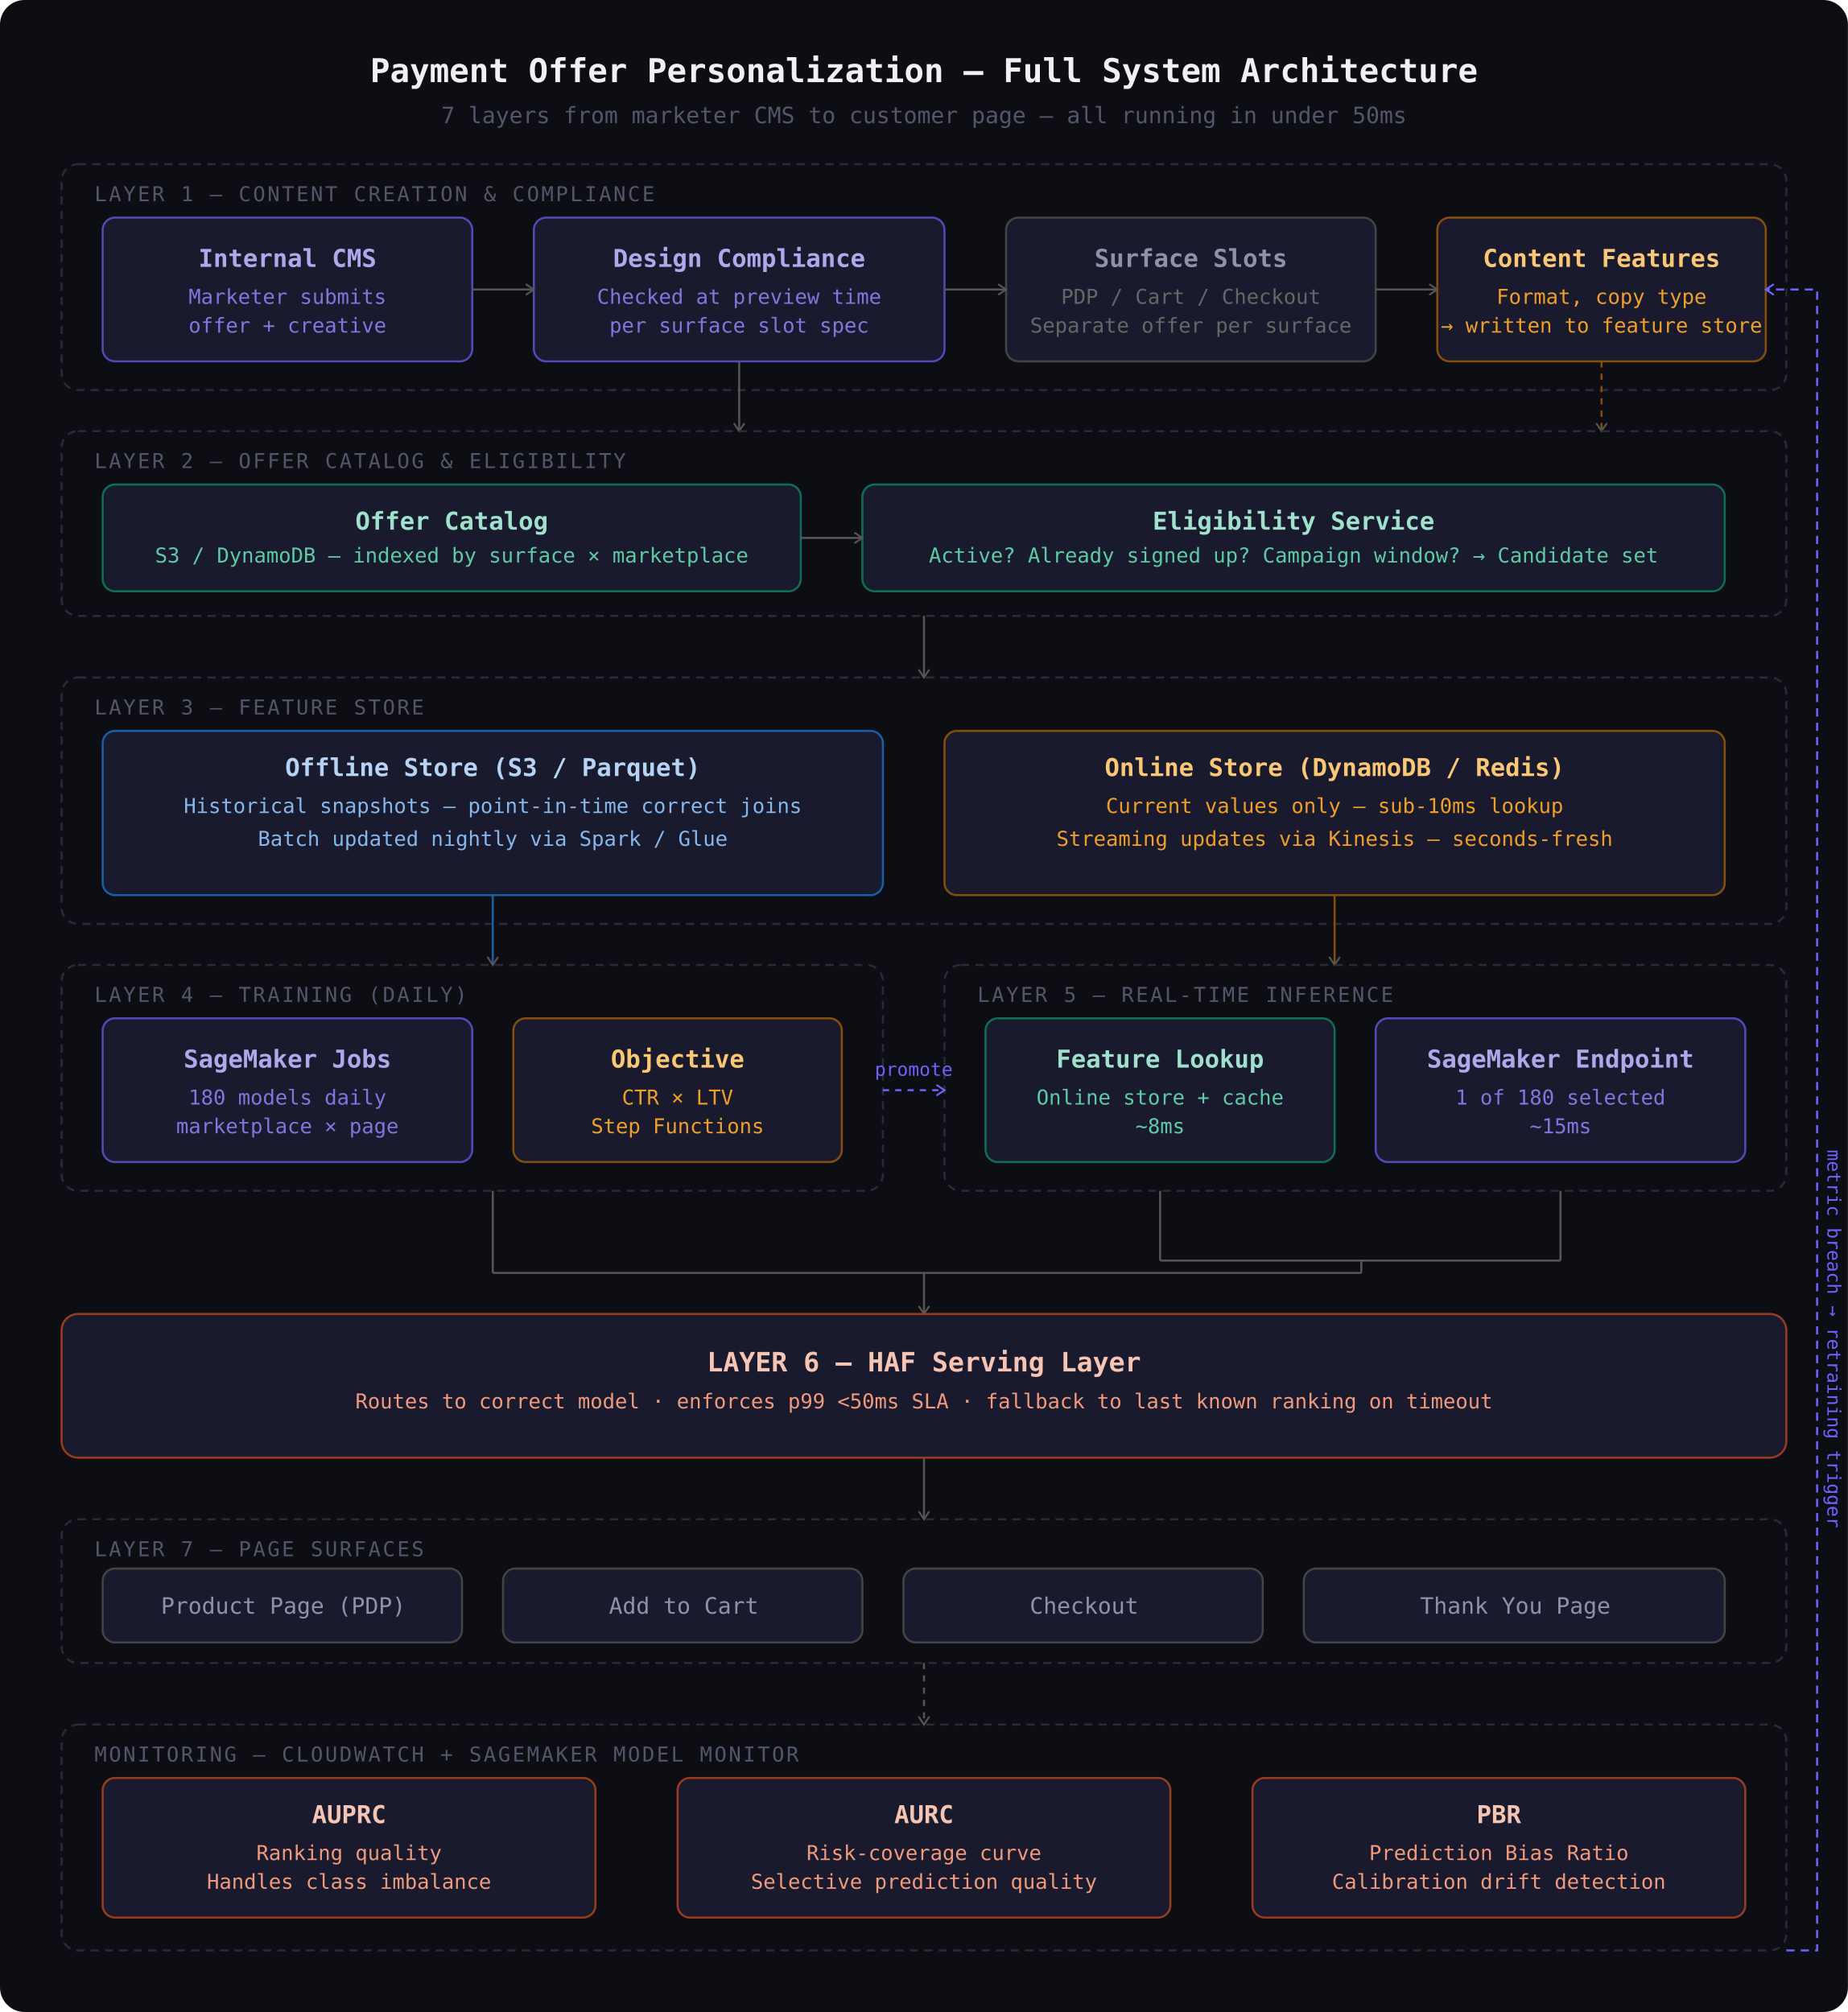
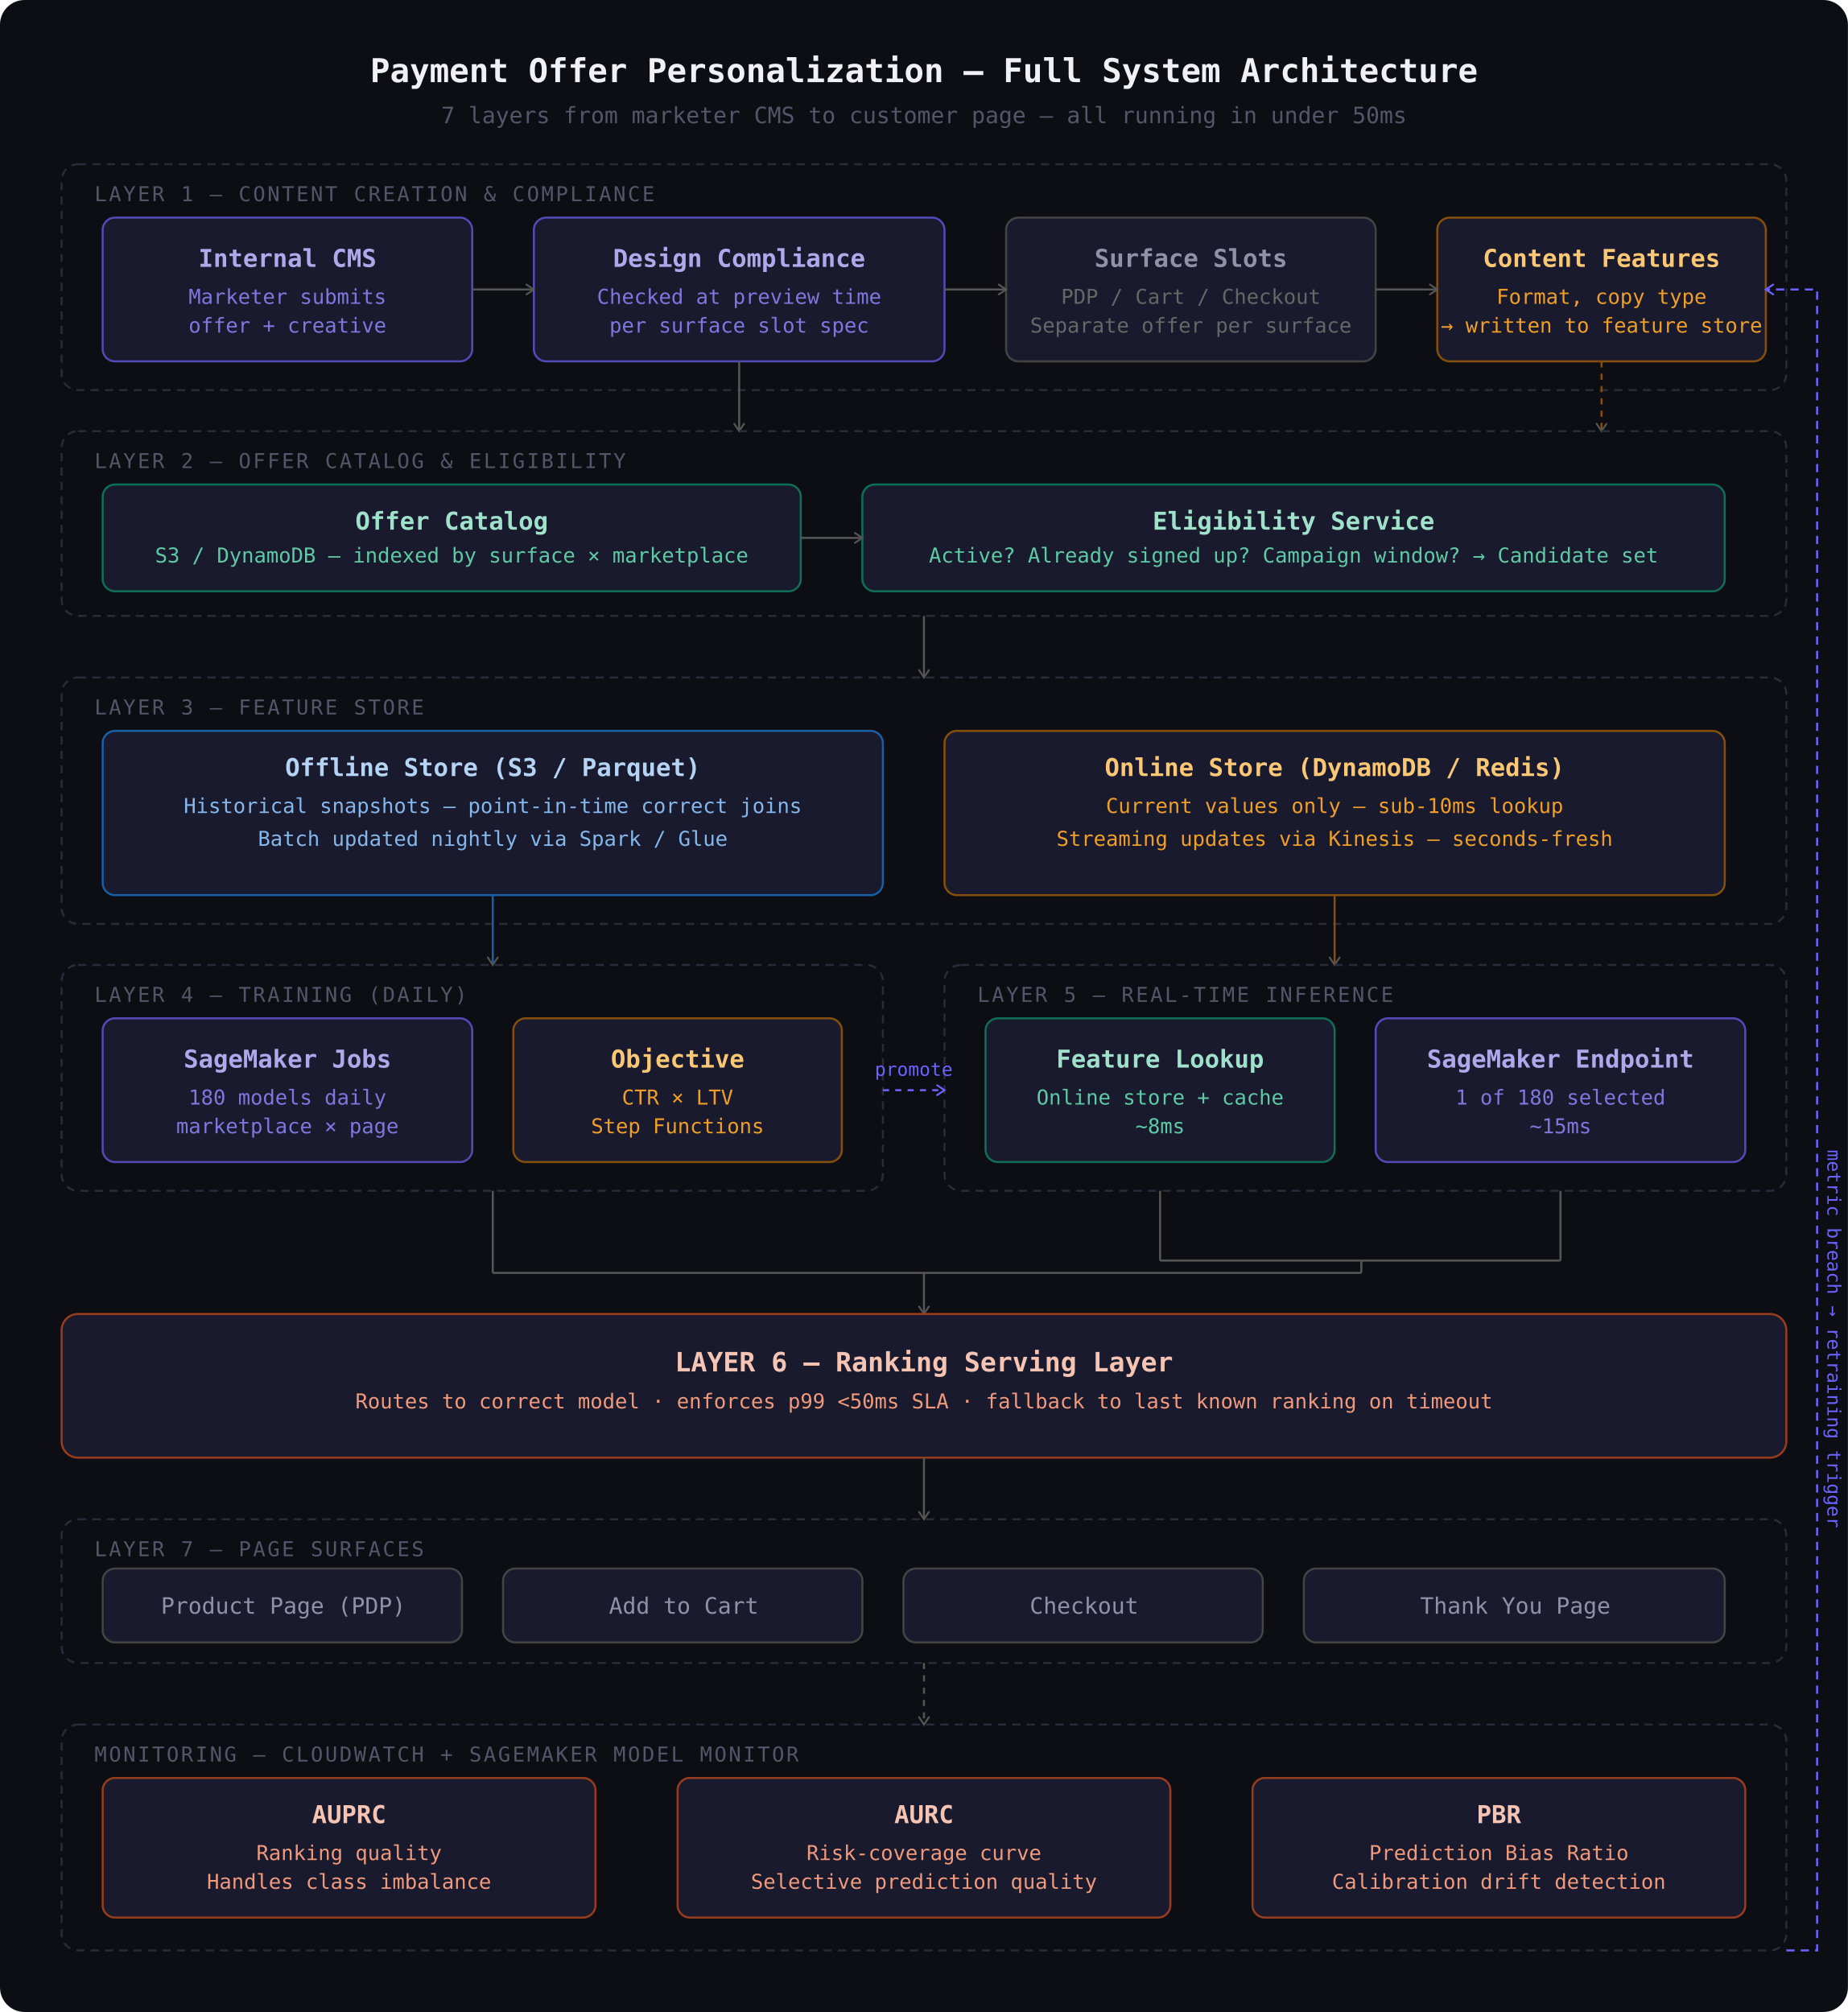
<svg xmlns="http://www.w3.org/2000/svg" width="900" height="980" viewBox="0 0 900 980" font-family="ui-monospace, 'Cascadia Code', monospace">
  <defs>
    <marker id="arrow" viewBox="0 0 10 10" refX="8" refY="5" markerWidth="6" markerHeight="6" orient="auto-start-reverse">
      <path d="M2 1L8 5L2 9" fill="none" stroke="#555" stroke-width="1.5" stroke-linecap="round" />
    </marker>
    <marker id="arrow-accent" viewBox="0 0 10 10" refX="8" refY="5" markerWidth="6" markerHeight="6" orient="auto-start-reverse">
      <path d="M2 1L8 5L2 9" fill="none" stroke="#6c63ff" stroke-width="1.5" stroke-linecap="round" />
    </marker>
  </defs>
  <rect width="900" height="980" fill="#0d0d14" rx="12" />
  <text x="450" y="40" text-anchor="middle" font-size="16" font-weight="600" fill="#f0f0f5">Payment Offer Personalization — Full System Architecture</text>
  <text x="450" y="60" text-anchor="middle" font-size="11" fill="#55556a">7 layers from marketer CMS to customer page — all running in under 50ms</text>
  <rect x="30" y="80" width="840" height="110" rx="8" fill="none" stroke="#2a2a3a" stroke-width="1" stroke-dasharray="4 3" />
  <text x="46" y="98" font-size="10" fill="#55556a" font-weight="500" letter-spacing="1">LAYER 1 — CONTENT CREATION &amp; COMPLIANCE</text>
  <rect x="50" y="106" width="180" height="70" rx="6" fill="#1a1a2e" stroke="#534AB7" stroke-width="1" />
  <text x="140" y="130" text-anchor="middle" font-size="12" font-weight="600" fill="#AFA9EC">Internal CMS</text>
  <text x="140" y="148" text-anchor="middle" font-size="10" fill="#7F77DD">Marketer submits</text>
  <text x="140" y="162" text-anchor="middle" font-size="10" fill="#7F77DD">offer + creative</text>
  <rect x="260" y="106" width="200" height="70" rx="6" fill="#1a1a2e" stroke="#534AB7" stroke-width="1" />
  <text x="360" y="130" text-anchor="middle" font-size="12" font-weight="600" fill="#AFA9EC">Design Compliance</text>
  <text x="360" y="148" text-anchor="middle" font-size="10" fill="#7F77DD">Checked at preview time</text>
  <text x="360" y="162" text-anchor="middle" font-size="10" fill="#7F77DD">per surface slot spec</text>
  <rect x="490" y="106" width="180" height="70" rx="6" fill="#1a1a2e" stroke="#444" stroke-width="1" />
  <text x="580" y="130" text-anchor="middle" font-size="12" font-weight="600" fill="#9090a8">Surface Slots</text>
  <text x="580" y="148" text-anchor="middle" font-size="10" fill="#666">PDP / Cart / Checkout</text>
  <text x="580" y="162" text-anchor="middle" font-size="10" fill="#666">Separate offer per surface</text>
  <rect x="700" y="106" width="160" height="70" rx="6" fill="#1a1a2e" stroke="#854F0B" stroke-width="1" />
  <text x="780" y="130" text-anchor="middle" font-size="12" font-weight="600" fill="#FAC775">Content Features</text>
  <text x="780" y="148" text-anchor="middle" font-size="10" fill="#EF9F27">Format, copy type</text>
  <text x="780" y="162" text-anchor="middle" font-size="10" fill="#EF9F27">→ written to feature store</text>
  <line x1="230" y1="141" x2="260" y2="141" stroke="#555" stroke-width="1" marker-end="url(#arrow)" />
  <line x1="460" y1="141" x2="490" y2="141" stroke="#555" stroke-width="1" marker-end="url(#arrow)" />
  <line x1="670" y1="141" x2="700" y2="141" stroke="#555" stroke-width="1" marker-end="url(#arrow)" />
  <line x1="360" y1="176" x2="360" y2="210" stroke="#555" stroke-width="1" marker-end="url(#arrow)" />
  <line x1="780" y1="176" x2="780" y2="210" stroke="#854F0B" stroke-width="1" stroke-dasharray="3 3" marker-end="url(#arrow)" />
  <rect x="30" y="210" width="840" height="90" rx="8" fill="none" stroke="#2a2a3a" stroke-width="1" stroke-dasharray="4 3" />
  <text x="46" y="228" font-size="10" fill="#55556a" font-weight="500" letter-spacing="1">LAYER 2 — OFFER CATALOG &amp; ELIGIBILITY</text>
  <rect x="50" y="236" width="340" height="52" rx="6" fill="#1a1a2e" stroke="#0F6E56" stroke-width="1" />
  <text x="220" y="258" text-anchor="middle" font-size="12" font-weight="600" fill="#9FE1CB">Offer Catalog</text>
  <text x="220" y="274" text-anchor="middle" font-size="10" fill="#5DCAA5">S3 / DynamoDB — indexed by surface × marketplace</text>
  <rect x="420" y="236" width="420" height="52" rx="6" fill="#1a1a2e" stroke="#0F6E56" stroke-width="1" />
  <text x="630" y="258" text-anchor="middle" font-size="12" font-weight="600" fill="#9FE1CB">Eligibility Service</text>
  <text x="630" y="274" text-anchor="middle" font-size="10" fill="#5DCAA5">Active? Already signed up? Campaign window? → Candidate set</text>
  <line x1="390" y1="262" x2="420" y2="262" stroke="#555" stroke-width="1" marker-end="url(#arrow)" />
  <line x1="450" y1="300" x2="450" y2="330" stroke="#555" stroke-width="1" marker-end="url(#arrow)" />
  <rect x="30" y="330" width="840" height="120" rx="8" fill="none" stroke="#2a2a3a" stroke-width="1" stroke-dasharray="4 3" />
  <text x="46" y="348" font-size="10" fill="#55556a" font-weight="500" letter-spacing="1">LAYER 3 — FEATURE STORE</text>
  <rect x="50" y="356" width="380" height="80" rx="6" fill="#1a1a2e" stroke="#185FA5" stroke-width="1" />
  <text x="240" y="378" text-anchor="middle" font-size="12" font-weight="600" fill="#B5D4F4">Offline Store (S3 / Parquet)</text>
  <text x="240" y="396" text-anchor="middle" font-size="10" fill="#85B7EB">Historical snapshots — point-in-time correct joins</text>
  <text x="240" y="412" text-anchor="middle" font-size="10" fill="#85B7EB">Batch updated nightly via Spark / Glue</text>
  <rect x="460" y="356" width="380" height="80" rx="6" fill="#1a1a2e" stroke="#854F0B" stroke-width="1" />
  <text x="650" y="378" text-anchor="middle" font-size="12" font-weight="600" fill="#FAC775">Online Store (DynamoDB / Redis)</text>
  <text x="650" y="396" text-anchor="middle" font-size="10" fill="#EF9F27">Current values only — sub-10ms lookup</text>
  <text x="650" y="412" text-anchor="middle" font-size="10" fill="#EF9F27">Streaming updates via Kinesis — seconds-fresh</text>
  <line x1="240" y1="436" x2="240" y2="470" stroke="#185FA5" stroke-width="1" marker-end="url(#arrow)" />
  <line x1="650" y1="436" x2="650" y2="470" stroke="#854F0B" stroke-width="1" marker-end="url(#arrow)" />
  <rect x="30" y="470" width="400" height="110" rx="8" fill="none" stroke="#2a2a3a" stroke-width="1" stroke-dasharray="4 3" />
  <text x="46" y="488" font-size="10" fill="#55556a" font-weight="500" letter-spacing="1">LAYER 4 — TRAINING (DAILY)</text>
  <rect x="50" y="496" width="180" height="70" rx="6" fill="#1a1a2e" stroke="#534AB7" stroke-width="1" />
  <text x="140" y="520" text-anchor="middle" font-size="12" font-weight="600" fill="#AFA9EC">SageMaker Jobs</text>
  <text x="140" y="538" text-anchor="middle" font-size="10" fill="#7F77DD">180 models daily</text>
  <text x="140" y="552" text-anchor="middle" font-size="10" fill="#7F77DD">marketplace × page</text>
  <rect x="250" y="496" width="160" height="70" rx="6" fill="#1a1a2e" stroke="#854F0B" stroke-width="1" />
  <text x="330" y="520" text-anchor="middle" font-size="12" font-weight="600" fill="#FAC775">Objective</text>
  <text x="330" y="538" text-anchor="middle" font-size="10" fill="#EF9F27">CTR × LTV</text>
  <text x="330" y="552" text-anchor="middle" font-size="10" fill="#EF9F27">Step Functions</text>
  <rect x="460" y="470" width="410" height="110" rx="8" fill="none" stroke="#2a2a3a" stroke-width="1" stroke-dasharray="4 3" />
  <text x="476" y="488" font-size="10" fill="#55556a" font-weight="500" letter-spacing="1">LAYER 5 — REAL-TIME INFERENCE</text>
  <rect x="480" y="496" width="170" height="70" rx="6" fill="#1a1a2e" stroke="#0F6E56" stroke-width="1" />
  <text x="565" y="520" text-anchor="middle" font-size="12" font-weight="600" fill="#9FE1CB">Feature Lookup</text>
  <text x="565" y="538" text-anchor="middle" font-size="10" fill="#5DCAA5">Online store + cache</text>
  <text x="565" y="552" text-anchor="middle" font-size="10" fill="#5DCAA5">~8ms</text>
  <rect x="670" y="496" width="180" height="70" rx="6" fill="#1a1a2e" stroke="#534AB7" stroke-width="1" />
  <text x="760" y="520" text-anchor="middle" font-size="12" font-weight="600" fill="#AFA9EC">SageMaker Endpoint</text>
  <text x="760" y="538" text-anchor="middle" font-size="10" fill="#7F77DD">1 of 180 selected</text>
  <text x="760" y="552" text-anchor="middle" font-size="10" fill="#7F77DD">~15ms</text>
  <line x1="430" y1="531" x2="460" y2="531" stroke="#6c63ff" stroke-width="1" stroke-dasharray="3 3" marker-end="url(#arrow-accent)" />
  <text x="445" y="524" text-anchor="middle" font-size="9" fill="#6c63ff">promote</text>
  <line x1="240" y1="580" x2="240" y2="620" stroke="#555" stroke-width="1" />
  <line x1="565" y1="580" x2="565" y2="614" stroke="#555" stroke-width="1" />
  <line x1="760" y1="580" x2="760" y2="614" stroke="#555" stroke-width="1" />
  <line x1="565" y1="614" x2="760" y2="614" stroke="#555" stroke-width="1" />
  <line x1="663" y1="614" x2="663" y2="620" stroke="#555" stroke-width="1" />
  <line x1="240" y1="620" x2="663" y2="620" stroke="#555" stroke-width="1" />
  <line x1="450" y1="620" x2="450" y2="640" stroke="#555" stroke-width="1" marker-end="url(#arrow)" />
  <rect x="30" y="640" width="840" height="70" rx="8" fill="#1a1a2e" stroke="#993C1D" stroke-width="1" />
-   <text x="450" y="668" text-anchor="middle" font-size="13" font-weight="600" fill="#F5C4B3">LAYER 6 — HAF Serving Layer</text>
+   <text x="450" y="668" text-anchor="middle" font-size="13" font-weight="600" fill="#F5C4B3">LAYER 6 — Ranking Serving Layer</text>
  <text x="450" y="686" text-anchor="middle" font-size="10" fill="#F0997B">Routes to correct model · enforces p99 &lt;50ms SLA · fallback to last known ranking on timeout</text>
  <line x1="450" y1="710" x2="450" y2="740" stroke="#555" stroke-width="1" marker-end="url(#arrow)" />
  <rect x="30" y="740" width="840" height="70" rx="8" fill="none" stroke="#2a2a3a" stroke-width="1" stroke-dasharray="4 3" />
  <text x="46" y="758" font-size="10" fill="#55556a" font-weight="500" letter-spacing="1">LAYER 7 — PAGE SURFACES</text>
  <rect x="50" y="764" width="175" height="36" rx="6" fill="#1a1a2e" stroke="#444" stroke-width="1" />
  <text x="138" y="786" text-anchor="middle" font-size="11" font-weight="500" fill="#9090a8">Product Page (PDP)</text>
  <rect x="245" y="764" width="175" height="36" rx="6" fill="#1a1a2e" stroke="#444" stroke-width="1" />
  <text x="333" y="786" text-anchor="middle" font-size="11" font-weight="500" fill="#9090a8">Add to Cart</text>
  <rect x="440" y="764" width="175" height="36" rx="6" fill="#1a1a2e" stroke="#444" stroke-width="1" />
  <text x="528" y="786" text-anchor="middle" font-size="11" font-weight="500" fill="#9090a8">Checkout</text>
  <rect x="635" y="764" width="205" height="36" rx="6" fill="#1a1a2e" stroke="#444" stroke-width="1" />
  <text x="738" y="786" text-anchor="middle" font-size="11" font-weight="500" fill="#9090a8">Thank You Page</text>
  <line x1="450" y1="810" x2="450" y2="840" stroke="#555" stroke-width="1" stroke-dasharray="3 3" marker-end="url(#arrow)" />
  <rect x="30" y="840" width="840" height="110" rx="8" fill="none" stroke="#2a2a3a" stroke-width="1" stroke-dasharray="4 3" />
  <text x="46" y="858" font-size="10" fill="#55556a" font-weight="500" letter-spacing="1">MONITORING — CLOUDWATCH + SAGEMAKER MODEL MONITOR</text>
  <rect x="50" y="866" width="240" height="68" rx="6" fill="#1a1a2e" stroke="#993C1D" stroke-width="1" />
  <text x="170" y="888" text-anchor="middle" font-size="12" font-weight="600" fill="#F5C4B3">AUPRC</text>
  <text x="170" y="906" text-anchor="middle" font-size="10" fill="#F0997B">Ranking quality</text>
  <text x="170" y="920" text-anchor="middle" font-size="10" fill="#F0997B">Handles class imbalance</text>
  <rect x="330" y="866" width="240" height="68" rx="6" fill="#1a1a2e" stroke="#993C1D" stroke-width="1" />
  <text x="450" y="888" text-anchor="middle" font-size="12" font-weight="600" fill="#F5C4B3">AURC</text>
  <text x="450" y="906" text-anchor="middle" font-size="10" fill="#F0997B">Risk-coverage curve</text>
  <text x="450" y="920" text-anchor="middle" font-size="10" fill="#F0997B">Selective prediction quality</text>
  <rect x="610" y="866" width="240" height="68" rx="6" fill="#1a1a2e" stroke="#993C1D" stroke-width="1" />
  <text x="730" y="888" text-anchor="middle" font-size="12" font-weight="600" fill="#F5C4B3">PBR</text>
  <text x="730" y="906" text-anchor="middle" font-size="10" fill="#F0997B">Prediction Bias Ratio</text>
  <text x="730" y="920" text-anchor="middle" font-size="10" fill="#F0997B">Calibration drift detection</text>
  <path d="M 870 950 L 885 950 L 885 141 L 860 141" fill="none" stroke="#6c63ff" stroke-width="1" stroke-dasharray="4 3" marker-end="url(#arrow-accent)" />
  <text x="890" y="560" font-size="9" fill="#6c63ff" transform="rotate(90 890 560)">metric breach → retraining trigger</text>
</svg>
